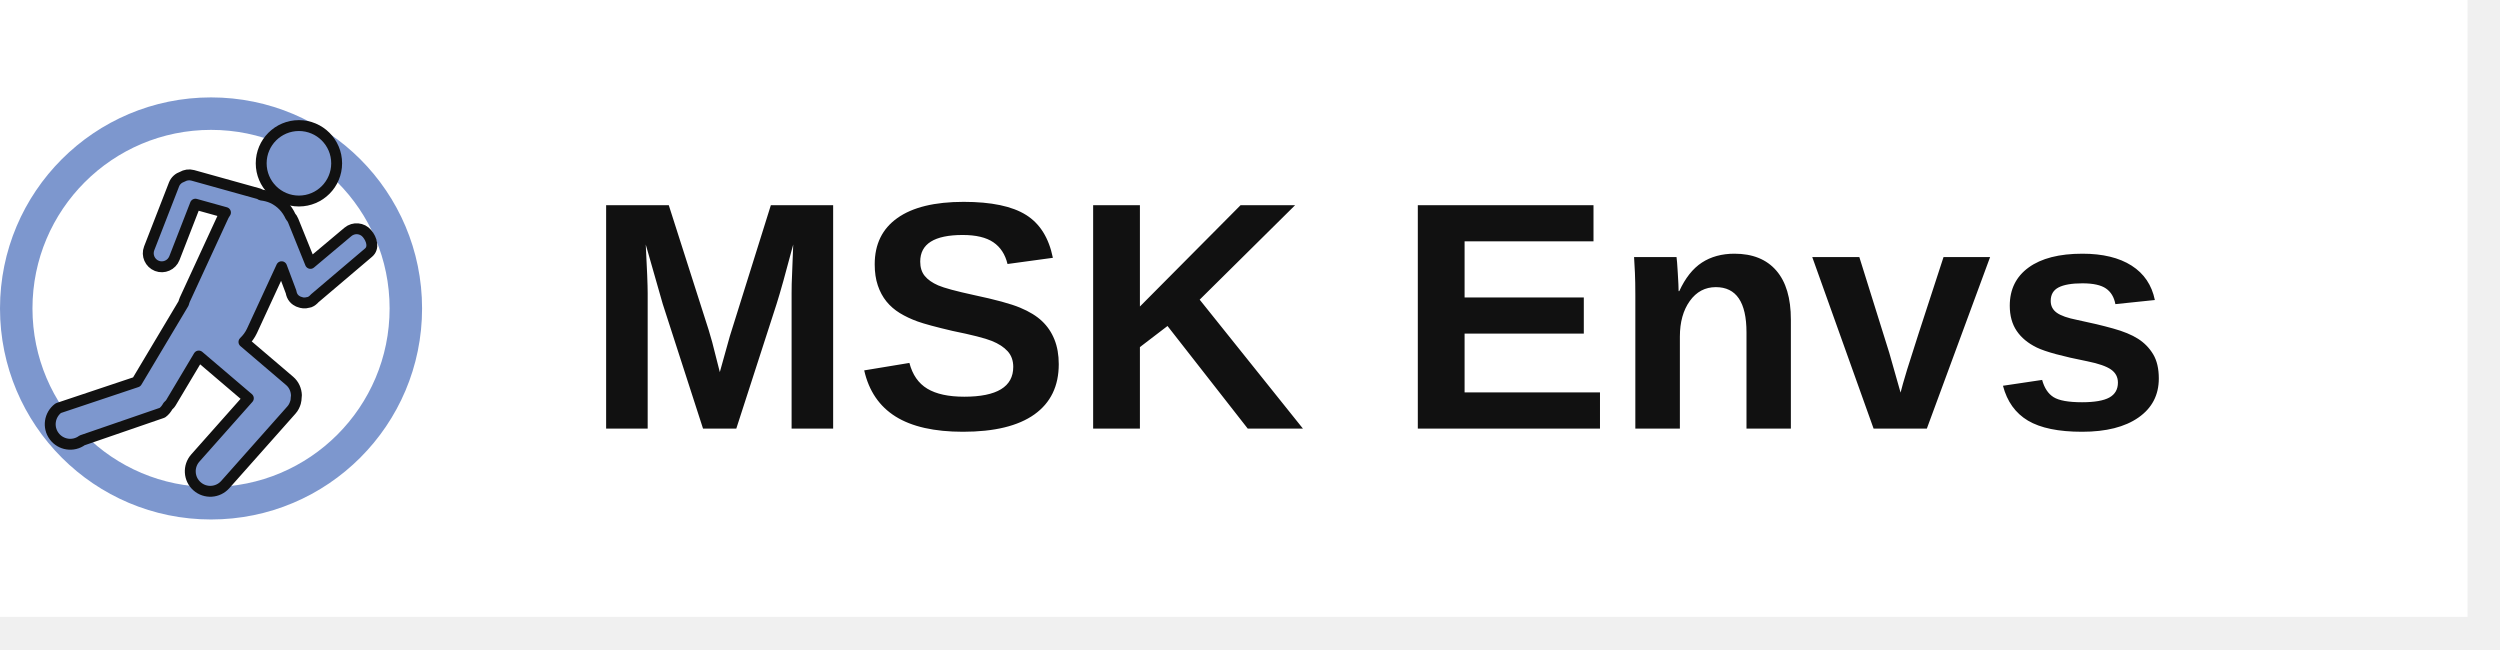
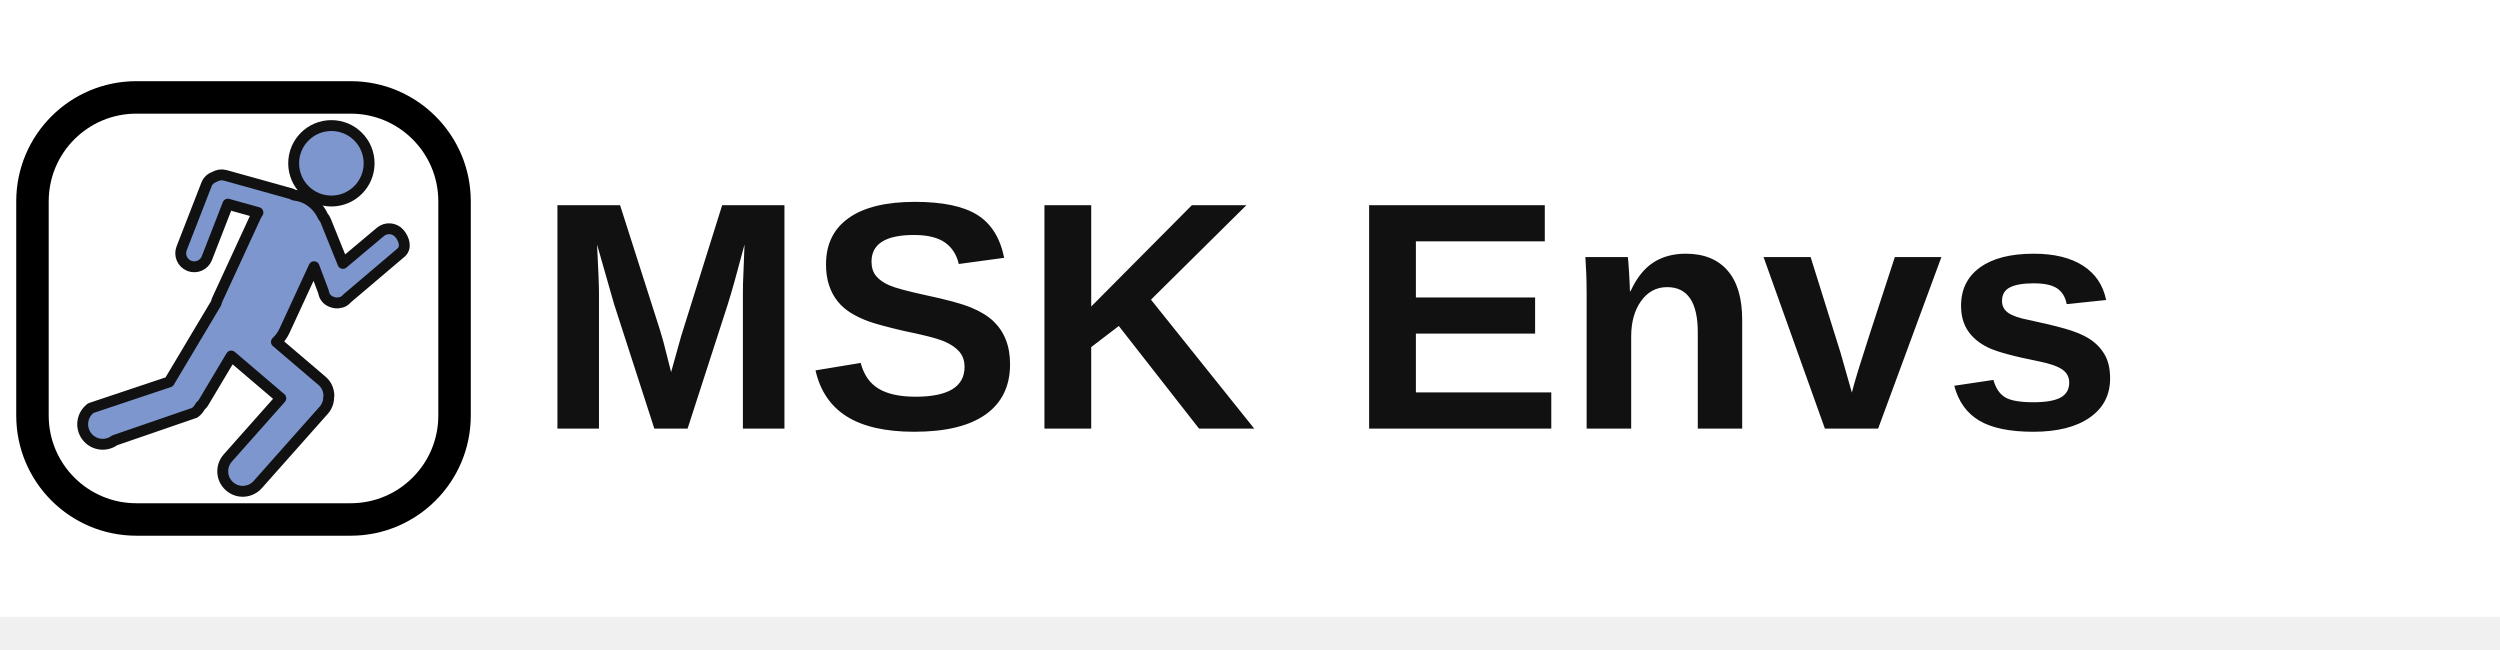
- <svg xmlns="http://www.w3.org/2000/svg" width="100%" viewBox="30 0 770 200" role="img" style="">
+ <svg xmlns="http://www.w3.org/2000/svg" width="100%" viewBox="20 0 770 200" role="img" style="">
  <rect x="0" y="0" width="790" height="190" fill="#FFFFFF" style="fill:rgb(255, 255, 255)" />
-   <circle cx="95" cy="95" r="60" fill="none" stroke="#7D97CE" stroke-width="10" style="fill:none;stroke:rgb(125, 151, 206)" />
+   <rect x="30" y="30" width="130" height="130" rx="32" ry="32" fill="none" stroke="#7D97CE" stroke-width="10" style="fill:rgb(125, 151, );stroke:rgb(0, 0, 0)" />
  <g transform="translate(95 95) scale(6.1) translate(-9.2335 -9.2335)" style="fill:rgb(125, 151, 206)">
    <path d="M17.109,5.454c-0.242-0.289-0.673-0.327-0.962-0.086l-1.894,1.591l-0.871-2.158    c-0.031-0.081-0.078-0.149-0.132-0.209c-0.178-0.396-0.487-0.736-0.913-0.933c-0.185-0.084-0.376-0.129-0.567-0.151    c-0.042-0.022-0.08-0.051-0.128-0.066L8.309,2.513C8.122,2.462,7.934,2.495,7.78,2.585C7.597,2.647,7.44,2.78,7.365,2.973    L6.11,6.2C5.974,6.551,6.148,6.947,6.5,7.085c0.35,0.136,0.747-0.039,0.884-0.391l1.06-2.725l1.518,0.422    c-0.037,0.06-0.077,0.116-0.107,0.18L7.909,8.789C7.881,8.851,7.866,8.914,7.846,8.978l-2.365,3.965l-3.958,1.324    c-0.448,0.335-0.543,0.966-0.212,1.414c0.333,0.449,0.966,0.544,1.413,0.213l4.05-1.395c0.124-0.09,0.214-0.208,0.282-0.335    C7.107,14.11,7.165,14.067,7.204,14l1.41-2.364l2.503,2.133l-2.678,3.018c-0.369,0.416-0.332,1.057,0.086,1.425    c0.417,0.371,1.056,0.332,1.427-0.086l3.342-3.765c0.104-0.116,0.166-0.25,0.208-0.39c0.025-0.076,0.025-0.155,0.031-0.234    c0-0.04,0.015-0.076,0.012-0.113c-0.009-0.276-0.121-0.544-0.347-0.735l-2.303-1.964c0.166-0.158,0.307-0.346,0.409-0.567    l1.492-3.231L13.274,8.4c0.02,0.113,0.058,0.224,0.138,0.317c0.072,0.086,0.164,0.143,0.262,0.183    c0.01,0.005,0.022,0.006,0.034,0.009c0.062,0.022,0.125,0.043,0.19,0.046c0.077,0.007,0.155-0.003,0.234-0.025    c0.002-0.001,0.003-0.001,0.003-0.001c0.021-0.005,0.042-0.001,0.063-0.01c0.111-0.042,0.196-0.113,0.269-0.196l2.718-2.307    C17.474,6.173,17.352,5.743,17.109,5.454z" fill="#7D97CE" stroke="#111111" stroke-width="0.55" stroke-linejoin="round" />
    <circle cx="13.671" cy="1.905" r="1.905" fill="#7D97CE" stroke="#111111" stroke-width="0.55" />
  </g>
-   <text x="210" y="132" font-family="Arial, Helvetica, sans-serif" font-size="100" font-weight="700" fill="#111111" style="fill:rgb(17, 17, 17)">
+   <text x="185" y="132" font-family="Arial, Helvetica, sans-serif" font-size="100" font-weight="700" fill="#111111" style="fill:rgb(17, 17, 17)">
        MSK Envs
    </text>
</svg>
